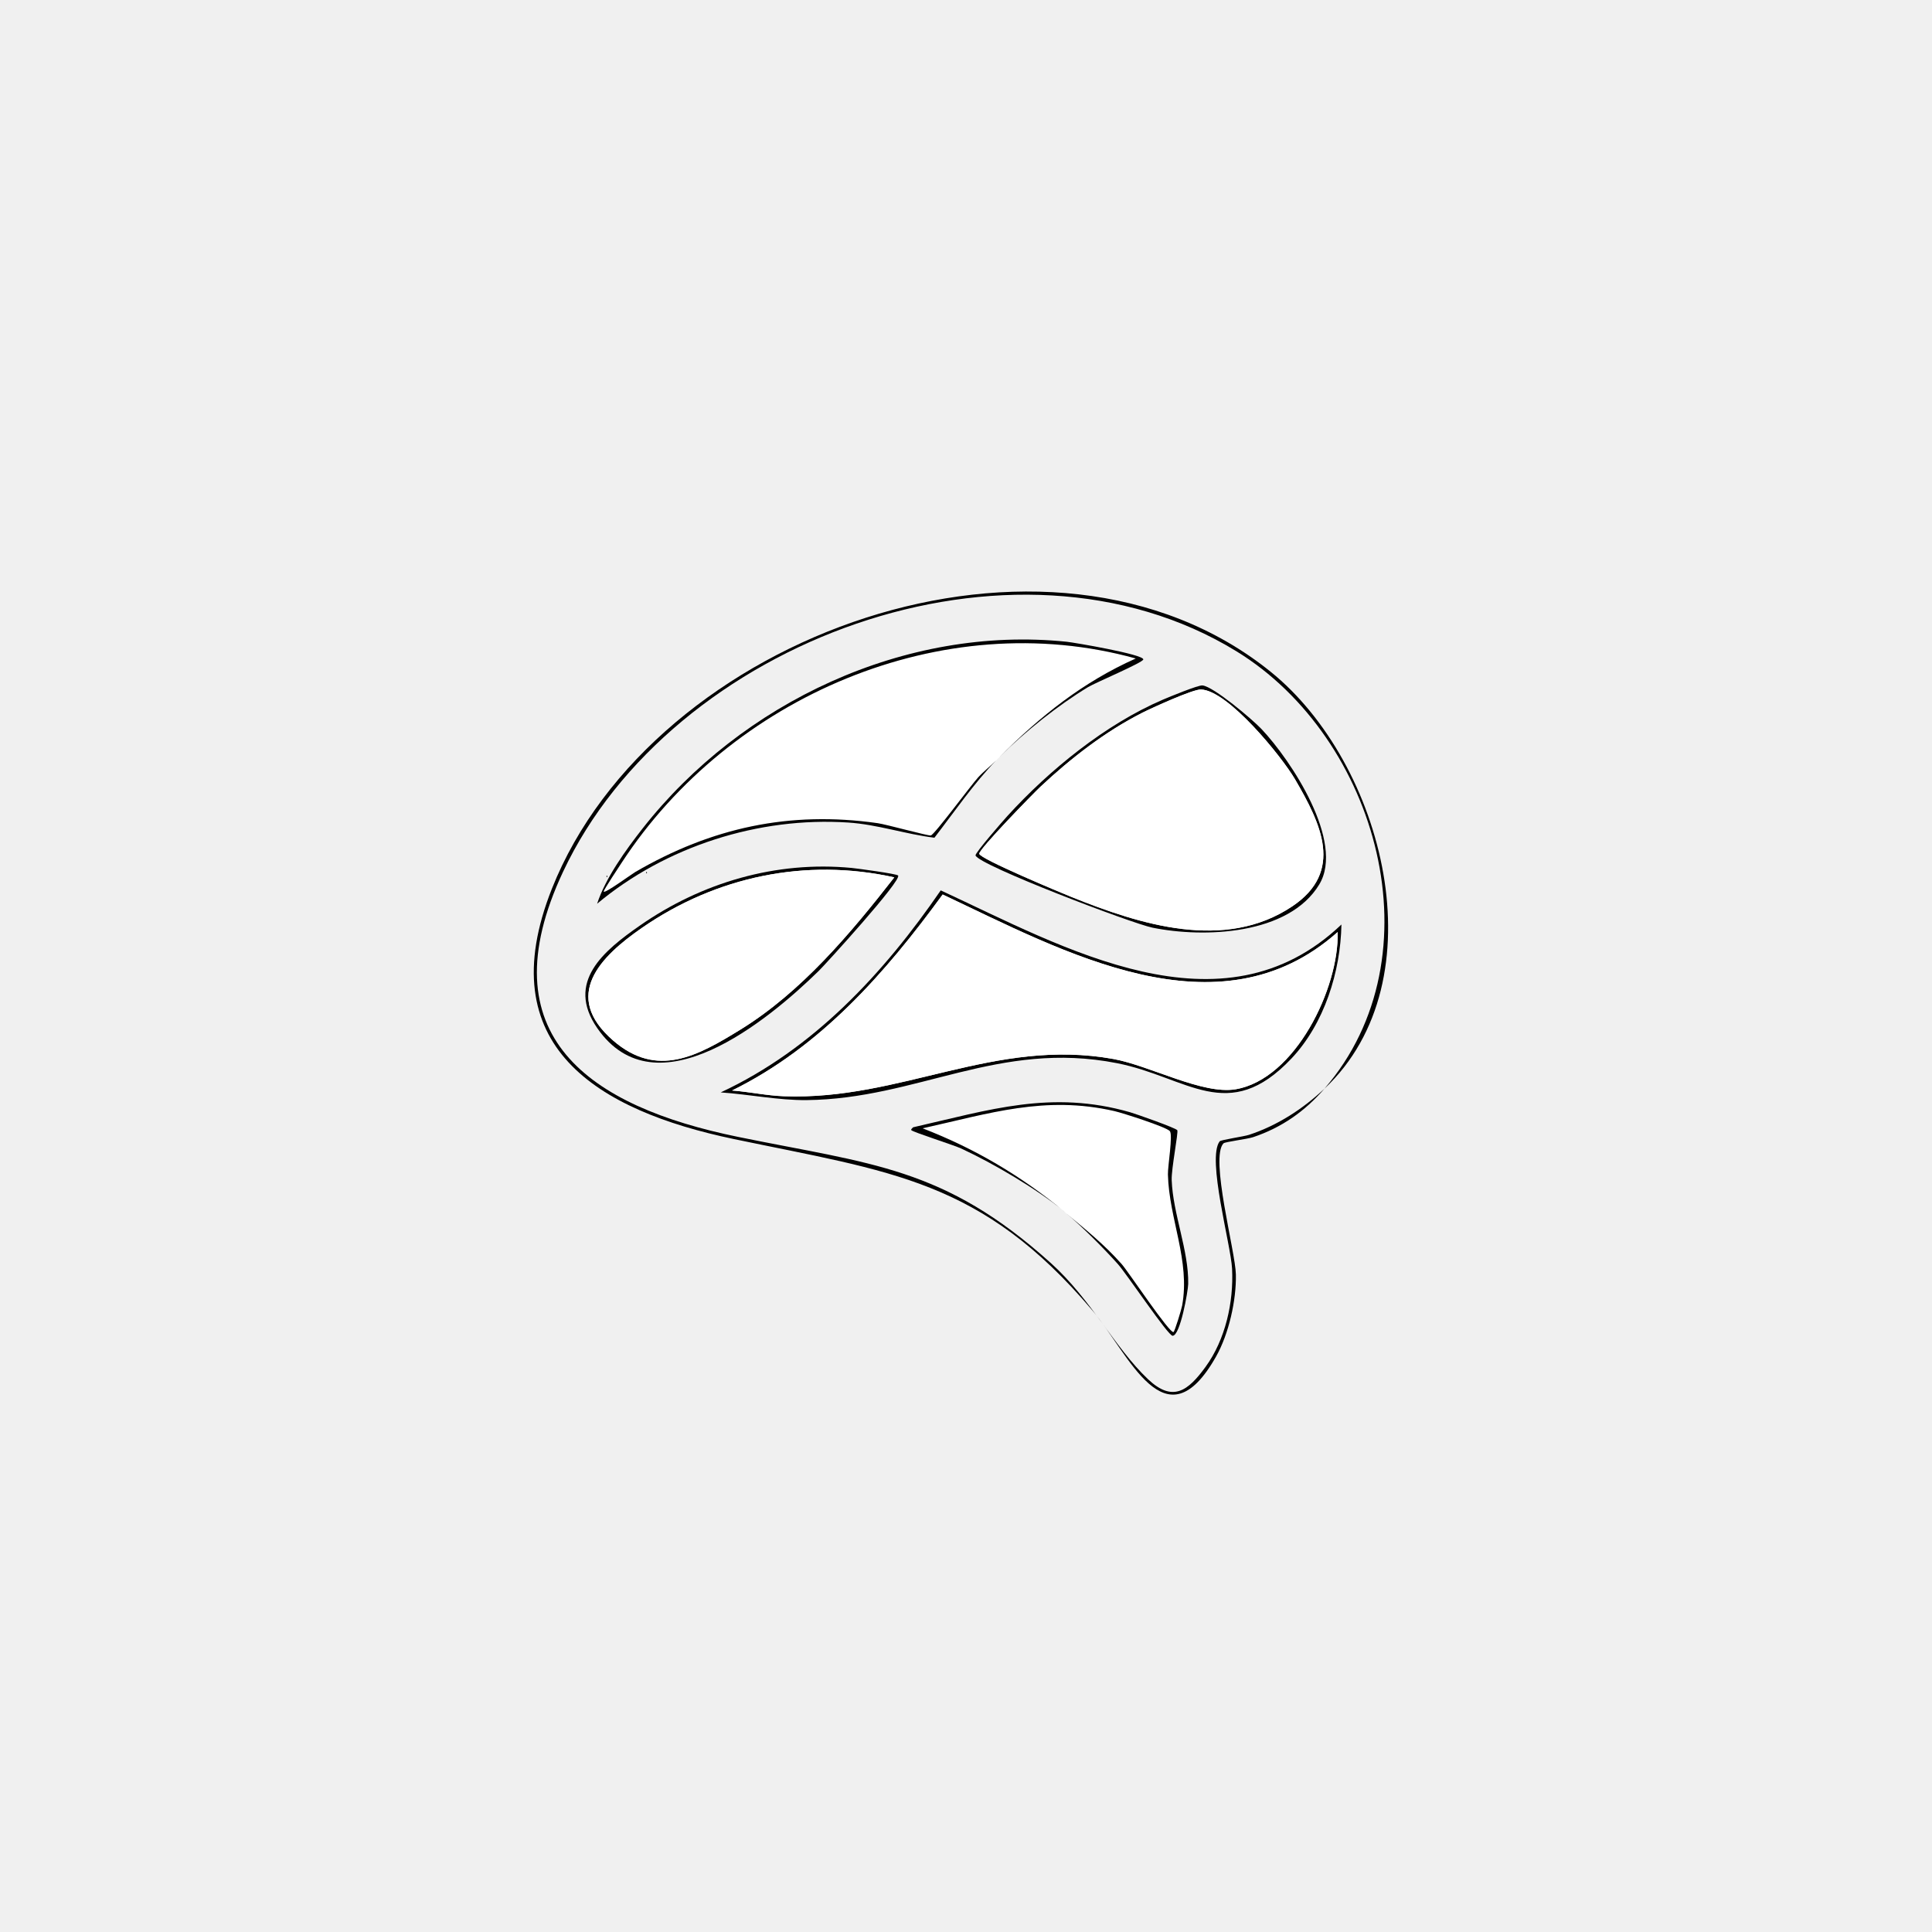
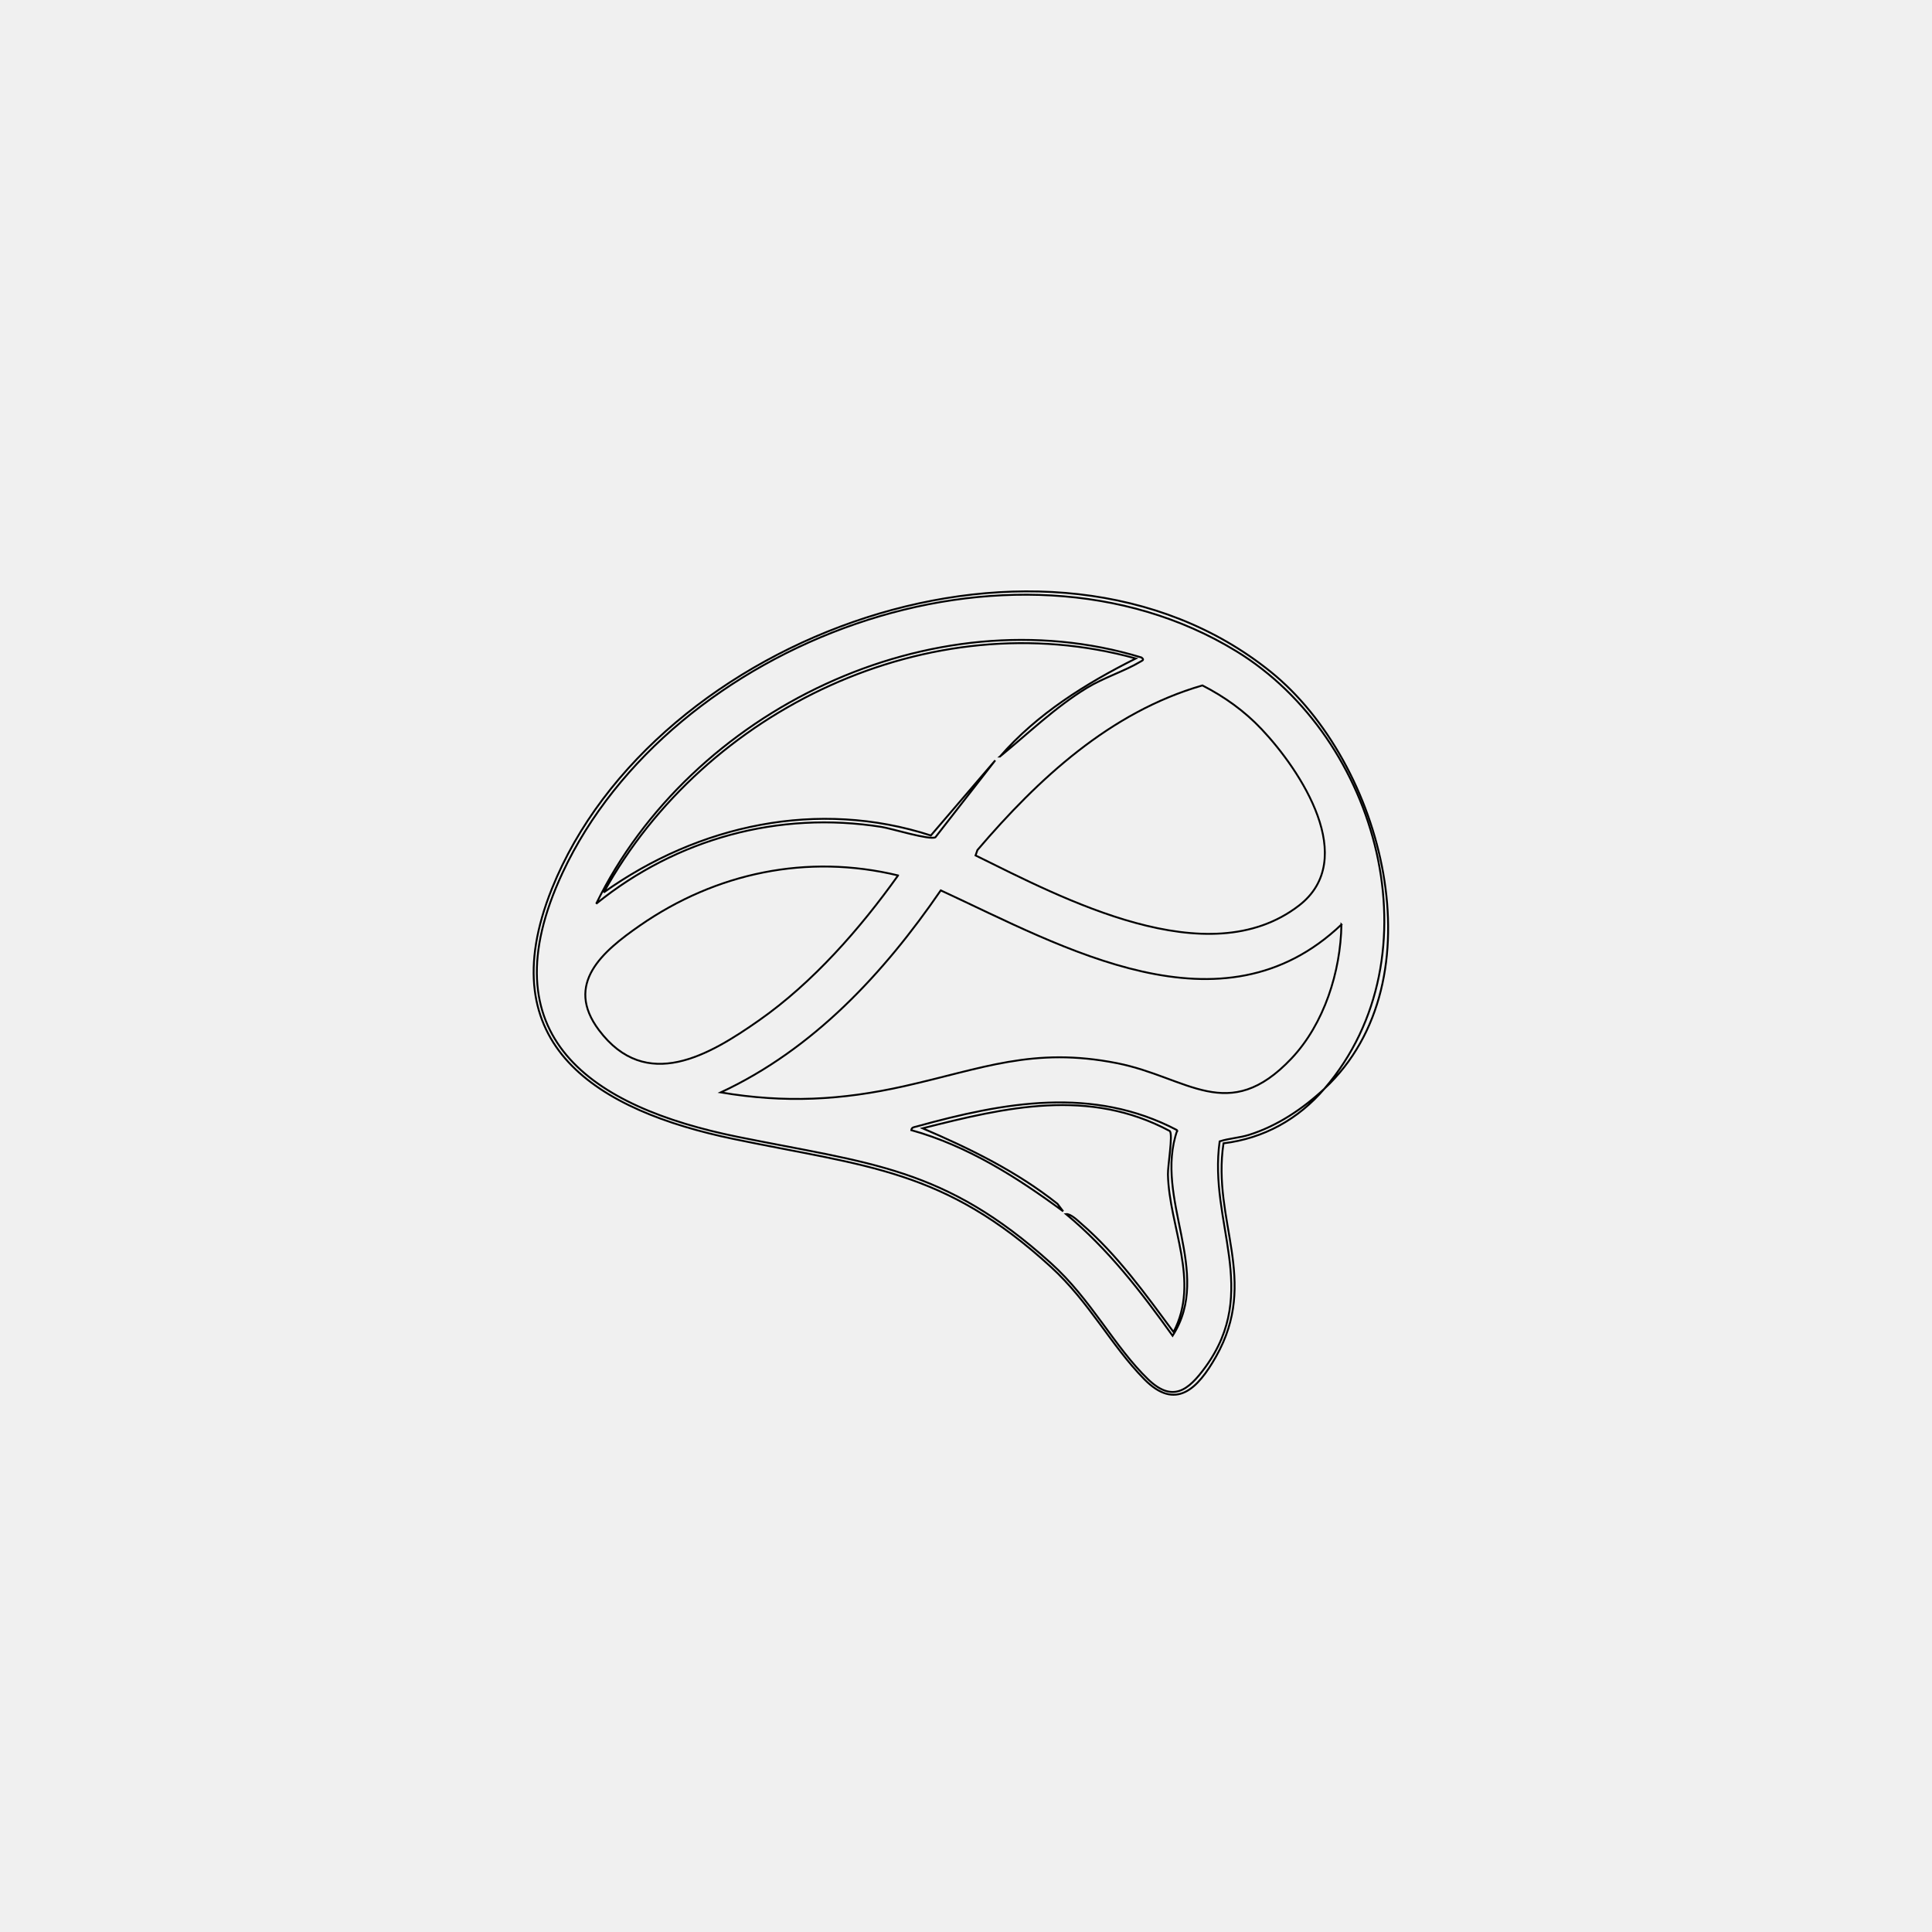
<svg xmlns="http://www.w3.org/2000/svg" id="Layer_1" width="1024" height="1024" baseProfile="tiny" version="1.2" viewBox="0 0 1024 1024">
-   <path d="M528,403c-3.01,3.08-6.55,5.77-9.51,8.99-3.82,4.16-23.17,30.42-25.12,30.82-1.42.3-23.55-5.85-28.17-6.51-46.69-6.65-88.04,2.36-128.5,25.9-1.9,1.1-16.59,11.87-16.69,10.31-.06-.91,8.26-13.37,9.59-15.41,57.18-87.49,169.66-136.57,272.4-108.09-28.05,12.51-50.54,30.52-71.99,51.99-.64.64-1.33,1.31-2,2Z" fill="#fff" />
-   <path d="M564,642c-23.03-18.88-47.11-33.19-74.99-43.99,35.47-7.9,64.85-17.56,101.63-9.14,4.27.98,27.46,8.4,29.39,10.6,1.73,1.97-1.11,18.53-1,23.01.57,23.6,11.93,45.63,7.52,69.56-.35,1.92-3.9,13.63-4.56,13.95-2.04.98-23.9-31.97-27.48-36.01-9.21-10.4-19.07-18.29-29.51-26.99-.36-.3-.64-.71-1-1Z" fill="#fff" />
-   <path d="M702,577c60.9-70.41,28.21-185.91-46.68-231.82-118.56-72.69-299.5-5.25-356.85,116.8-41.09,87.45,14.49,124.54,92.5,140.55,70.75,14.52,109.19,15.72,166.04,66.96,21.28,19.18,33.77,44.77,51.47,61.53,13.14,12.44,21.26,6.13,30.49-6.55,10.51-14.42,14.95-34.25,14.06-52-.65-12.89-13.5-58.39-6.59-67.53.62-.81,12.78-2.54,15.55-3.45,15.02-4.92,28.55-13.7,40.01-24.49-10.35,11.97-22.63,20.63-37.79,25.71-3.16,1.06-14.95,2.48-15.72,3.28-7.36,7.56,6.29,57.16,6.55,69.48.29,13.71-3.77,31.63-10.52,43.55-27.07,47.85-46.11-1.54-65.55-24.48-58.88-69.49-106.89-73.4-190.15-90.85-71.84-15.06-129.44-49.17-96.3-132.66,53.47-134.7,263.22-209.91,380.95-114.98,59.96,48.35,89.79,163.28,28.54,220.96Z" />
-   <path d="M710.99,490c-.47,25.07-9.1,52.6-26.48,71.01-33.52,35.51-55.15,9.83-92.5,2.49-62.56-12.3-105.86,18.99-164.51,19.58-14.81.15-30.7-3.08-45.5-4.08,49.13-22.89,86.41-63.12,116.61-107.08,64.96,30.06,148.93,78.55,212.38,18.09ZM708.99,494c-63.29,56.26-145.76,10.04-209.36-19.9-30.28,41.51-64.71,80.81-111.62,103.88,9.09.7,18.34,2.71,27.46,3.05,62.03,2.3,111.85-31.12,174.73-19.73,19.15,3.47,47.19,18.97,64.65,16.04,31.63-5.31,54.96-53.7,54.14-83.35Z" />
-   <path d="M530,401c21.46-21.46,43.94-39.48,71.99-51.99-102.74-28.48-215.22,20.59-272.4,108.09-1.33,2.04-9.65,14.5-9.59,15.41.1,1.56,14.79-9.21,16.69-10.31,40.47-23.54,81.82-32.54,128.5-25.9,4.62.66,26.76,6.81,28.17,6.51,1.95-.41,21.3-26.66,25.12-30.82,2.96-3.22,6.5-5.91,9.51-8.99-11.87,12.25-22.31,27.48-32.73,41.01-15.38-1.89-30.17-7.03-45.73-8.05-47.42-3.12-96.72,12.68-133.04,43.03,4.42-13.59,15.17-28.5,24.11-39.89,52.37-66.78,139.11-107.78,224.76-98.96,4.05.42,40.66,6.68,40.62,9.36-.03,1.64-25.23,12.23-29.29,14.68-15.88,9.6-33.56,23.72-46.68,36.82Z" />
-   <path d="M530,401c-.66.66-1.36,1.34-2,2,.67-.69,1.36-1.36,2-2Z" />
-   <path d="M668.6,386.39c15.79,16.67,44.22,59.83,30.65,82.36-16.2,26.91-61.24,28.46-88.43,22.93-10.96-2.23-92.28-33.17-93.76-38.28-.37-1.29,14.68-18.48,16.91-20.93,22.13-24.32,52.01-48.62,82.37-61.63,3.3-1.41,18.7-7.77,20.97-7.55,5.92.58,26.53,18.08,31.29,23.1ZM636.5,365.44c-4.32-.12-26.05,9.8-31.17,12.39-19.55,9.9-37.93,24.19-53.86,39.14-4.01,3.77-32.62,33.13-32.45,35.53.18,2.7,43.67,20.82,49.01,22.96,36.13,14.51,81.05,28.92,116.86,4.94,27.63-18.51,15.25-43.81,1.52-67.32-7.04-12.05-35.59-47.24-49.92-47.64Z" />
-   <path d="M564,642c-14.65-11.91-37.15-25.17-54.33-33.17-4.38-2.04-25.76-8.75-26.67-9.84-.33-.39.59-1.07.98-1.5,40.53-9.24,73.28-19.95,115.01-7.97,3.08.89,24.36,8.36,25,9.53s-3.19,20.4-2.97,26.44c.66,17.96,9.07,37.28,8.75,55.02-.07,3.71-4.2,27.48-8.27,27.48-2.39,0-24.22-32.64-28.99-37.99-7.37-8.26-19.06-20-27.51-26.99,10.44,8.7,20.3,16.6,29.51,26.99,3.57,4.03,25.43,36.99,27.48,36.01.66-.32,4.21-12.03,4.56-13.95,4.4-23.93-6.95-45.97-7.52-69.56-.11-4.48,2.73-21.04,1-23.01-1.93-2.2-25.13-9.63-29.39-10.6-36.77-8.41-66.15,1.25-101.63,9.14,27.89,10.8,51.96,25.1,74.99,43.99Z" />
-   <path d="M565,643c-.36-.3-.64-.71-1-1,.36.29.64.7,1,1Z" />
-   <polygon points="342.5 462 343 462.5 342.5 463 342.5 462" />
-   <polygon points="321.5 464 322 464.5 321.5 465 321.5 464" />
-   <path d="M476,464.01c2.26,2.38-38.46,47.07-41.98,50.52-27.11,26.53-86.34,75.41-117.45,30.41-16.93-24.49,3.47-41.05,22.53-54.33,32.82-22.88,72.25-34.43,112.38-30.58,2.98.29,23.66,3.09,24.52,3.99ZM474,465.01c-46.98-10.41-94.42-.43-133.73,26.76-22.02,15.23-42.75,35.93-15.28,59.74,23.33,20.22,44.79,8.14,67.31-5.71,32.44-19.95,58.55-51.1,81.7-80.79Z" />
-   <path d="M708.99,494c.82,29.64-22.51,78.03-54.14,83.35-17.46,2.93-45.5-12.57-64.65-16.04-62.88-11.39-112.7,22.03-174.73,19.73-9.11-.34-18.37-2.35-27.46-3.05,46.91-23.07,81.34-62.37,111.62-103.88,63.6,29.94,146.07,76.16,209.36,19.9Z" fill="#fff" />
-   <path d="M636.5,365.44c14.33.4,42.88,35.59,49.92,47.64,13.73,23.51,26.11,48.81-1.52,67.32-35.81,23.99-80.73,9.58-116.86-4.94-5.34-2.15-48.83-20.26-49.01-22.96-.16-2.4,28.44-31.76,32.45-35.53,15.93-14.96,34.3-29.24,53.86-39.14,5.12-2.59,26.85-12.51,31.17-12.39Z" fill="#fff" />
-   <path d="M474,465.01c-23.15,29.69-49.25,60.84-81.7,80.79-22.52,13.85-43.98,25.92-67.31,5.71-27.47-23.8-6.73-44.51,15.28-59.74,39.31-27.19,86.74-37.17,133.73-26.76Z" fill="#fff" />
+   <path fill="none" stroke="black" d="M702,577c60.51-70.59,28.64-185.75-46.68-231.82-118.89-72.73-299.94-5.16-357.18,117.47-40.55,86.86,15.26,124.16,92.83,139.89,70.58,14.31,109.46,15.91,166.04,66.96,21.44,19.34,33.52,44.2,51.47,61.53,12.95,12.5,21.35,6.06,30.49-6.55,29.23-40.32,1.46-76.43,7.47-119.53,5.07-1.64,10.45-1.85,15.55-3.45,15-4.7,28.6-13.84,40.01-24.49-13.91,16.23-32.1,26.34-53.52,28.98-6.22,41.19,19.02,72.44-3.97,113.03-9.7,17.13-21.35,28.93-38.02,11.99-17.6-17.88-28.97-40.75-49.48-59.52-56.69-51.87-97.36-53.07-168.19-67.81-71.59-14.89-129.69-49.45-96.3-132.66,54.02-134.64,262.85-210.11,380.95-114.98,59.76,48.15,89.95,163.61,28.54,220.96Z" />
+   <path fill="none" stroke="black" d="M710.99,490c-.42,24.98-9.16,52.68-26.48,71.01-33.52,35.47-55.04,9.89-92.5,2.49-44.51-8.79-71.33,2.91-112.8,12.21-33.33,7.47-63.31,9.01-97.2,3.29,49.13-22.89,86.41-63.12,116.61-107.08,64.96,30.06,148.93,78.55,212.38,18.09Z" />
+   <path fill="none" stroke="black" d="M530,400.99c19.64-22.61,45.47-38.66,71.99-51.98-109.12-30.29-228.37,26.91-281.99,123.98,50.34-35.83,113.49-49.6,173.37-30.17l34.13-39.81-31.72,40.77c-3.18,1.6-23.28-4.66-28.57-5.5-54.51-8.62-108.58,6.23-151.21,40.72,50.02-102.48,177.68-164.43,289.01-130.52,1.67,1.31.57,1.53-.73,2.31-8.21,4.92-19.27,8.36-28.2,13.8-16.78,10.23-30.95,24.07-46.09,36.4Z" />
+   <path fill="none" stroke="black" d="M668.6,386.39c21,22.25,51.72,69.04,19.87,93.58-48.3,37.22-125.11-3.77-171.41-26.57l.99-2.85c32.23-37.75,70.36-73.15,119.25-87.26,11.66,5.96,22.32,13.59,31.29,23.1Z" />
+   <path fill="none" stroke="black" d="M623.99,599.04c-12.71,36.14,19.16,75.38-2.49,108.94-16.77-23.39-34.2-46.01-56.49-64.49,2.42-.28,6.22,3.46,8,5,19.17,16.55,34.02,37.29,48.98,57.51,14.22-27.09-2.34-55.8-2.96-83.51-.11-4.75,2.75-21.02,1-23.01-42.88-22.99-86.73-12.67-131.02-1.46,25.16,10.8,49.91,22.88,71.46,40.02l3.02,3.98c-24.51-18.07-50.8-34.77-80.49-43.02.2-1.56,1.45-1.56,2.61-1.88,46.44-12.87,93.53-21.64,138.38,1.93Z" />
+   <path fill="none" stroke="black" d="M476,464.01c-20.01,28.07-45.09,56.76-73.69,76.8-26.38,18.49-59.86,38.39-84.83,5.21-18.54-24.63,2.04-41.83,21.62-55.43,40.34-28.02,88.72-38.21,136.9-26.59Z" />
</svg>
